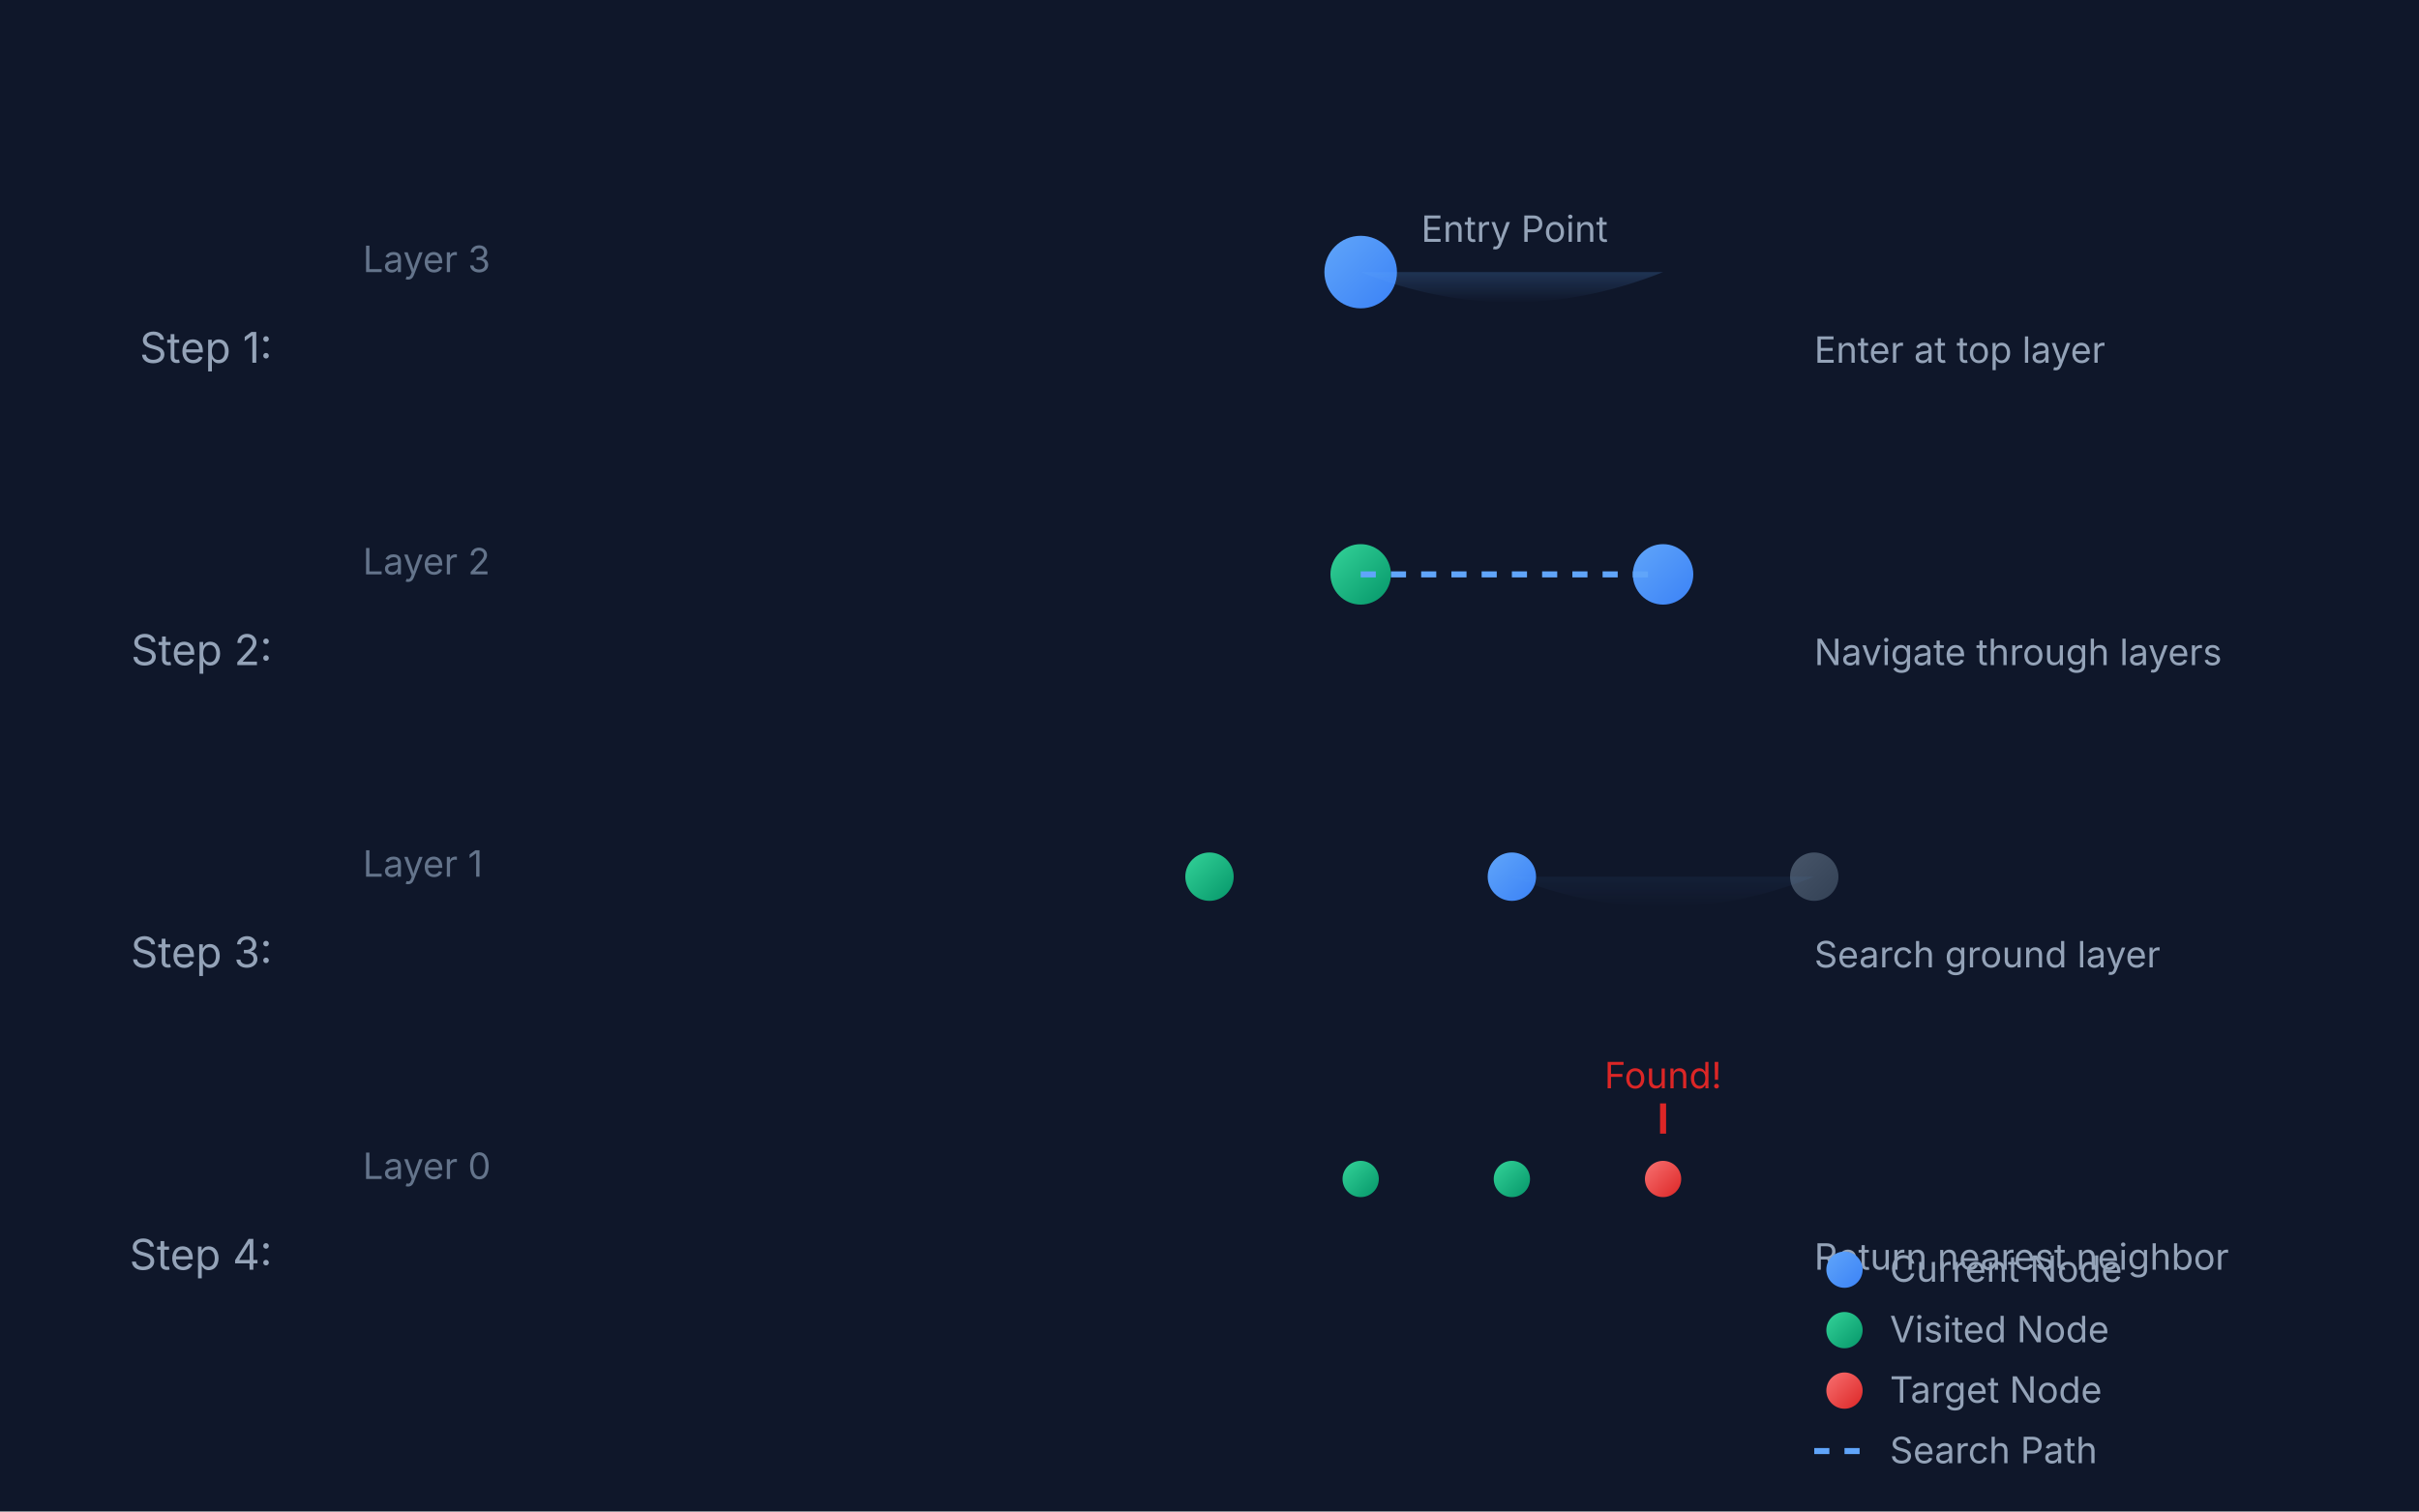
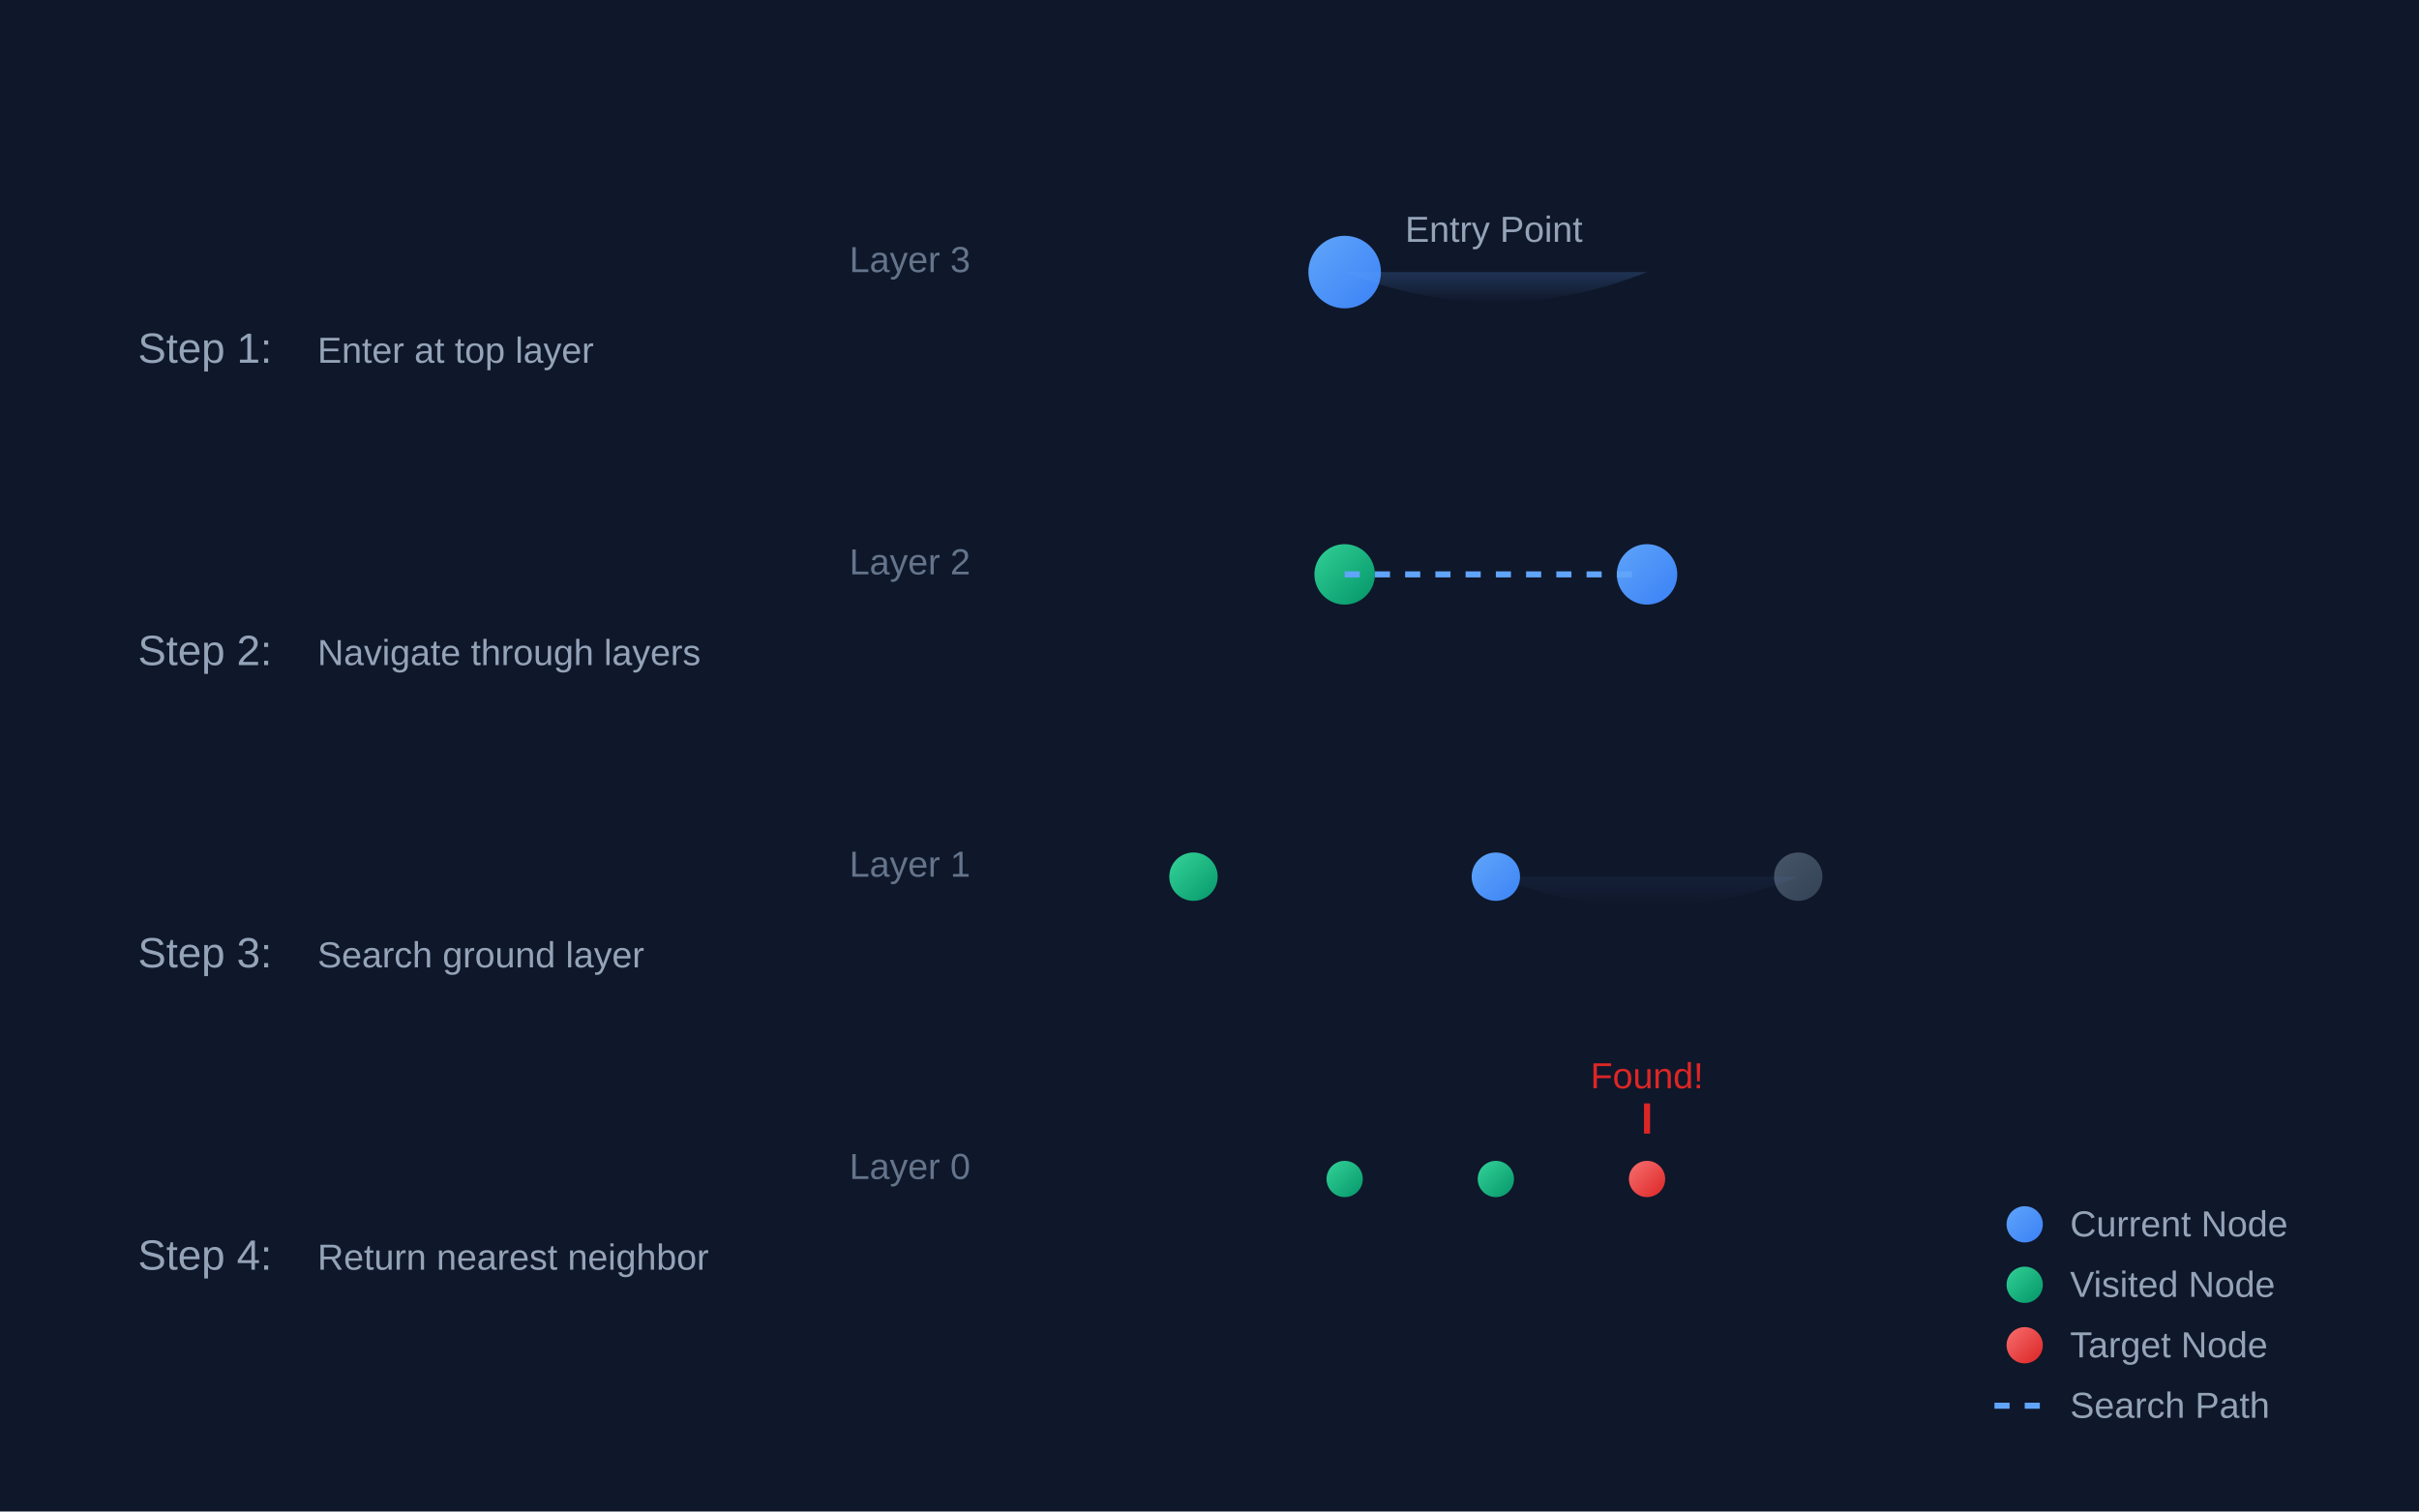
- <svg xmlns="http://www.w3.org/2000/svg" viewBox="0 0 800 500">
-   <rect width="800" height="500" fill="#0F172A" />
+ <svg xmlns="http://www.w3.org/2000/svg" id="Layer_1" version="1.1" viewBox="0 0 800 500">
  <defs>
-     <linearGradient id="nodeGradient" x1="0%" y1="0%" x2="100%" y2="100%">
-       <stop offset="0%" style="stop-color:#475569" />
-       <stop offset="100%" style="stop-color:#334155" />
-     </linearGradient>
-     <linearGradient id="activeNodeGradient" x1="0%" y1="0%" x2="100%" y2="100%">
-       <stop offset="0%" style="stop-color:#60A5FA" />
-       <stop offset="100%" style="stop-color:#3B82F6" />
-     </linearGradient>
-     <linearGradient id="visitedNodeGradient" x1="0%" y1="0%" x2="100%" y2="100%">
-       <stop offset="0%" style="stop-color:#34D399" />
-       <stop offset="100%" style="stop-color:#059669" />
-     </linearGradient>
-     <linearGradient id="targetNodeGradient" x1="0%" y1="0%" x2="100%" y2="100%">
-       <stop offset="0%" style="stop-color:#F87171" />
-       <stop offset="100%" style="stop-color:#DC2626" />
-     </linearGradient>
-     <linearGradient id="beamGradient" x1="0%" y1="0%" x2="0%" y2="100%">
-       <stop offset="0%" style="stop-color:#60A5FA;stop-opacity:0.2" />
-       <stop offset="100%" style="stop-color:#60A5FA;stop-opacity:0" />
+     <style>
+       .st0 {
+         fill: #dc2626;
+       }
+ 
+       .st0, .st1, .st2, .st3 {
+         font-family: ArialMT, Arial;
+       }
+ 
+       .st0, .st1, .st2, .st3, .st4 {
+         isolation: isolate;
+       }
+ 
+       .st0, .st1, .st3 {
+         font-size: 12px;
+       }
+ 
+       .st5 {
+         fill: url(#linear-gradient2);
+       }
+ 
+       .st6 {
+         fill: url(#linear-gradient1);
+       }
+ 
+       .st7 {
+         fill: url(#linear-gradient9);
+       }
+ 
+       .st8 {
+         fill: url(#linear-gradient3);
+       }
+ 
+       .st9 {
+         fill: url(#linear-gradient6);
+       }
+ 
+       .st10 {
+         fill: url(#linear-gradient8);
+       }
+ 
+       .st11 {
+         fill: url(#linear-gradient5);
+       }
+ 
+       .st12 {
+         fill: url(#linear-gradient4);
+       }
+ 
+       .st13, .st1, .st2 {
+         fill: #94a3b8;
+       }
+ 
+       .st13, .st14, .st15 {
+         stroke-width: 2px;
+       }
+ 
+       .st13, .st15 {
+         stroke: #60a5fa;
+         stroke-dasharray: 5 5;
+       }
+ 
+       .st16 {
+         fill: url(#linear-gradient13);
+       }
+ 
+       .st17 {
+         fill: url(#linear-gradient12);
+       }
+ 
+       .st18 {
+         fill: url(#linear-gradient11);
+       }
+ 
+       .st19 {
+         fill: url(#linear-gradient10);
+       }
+ 
+       .st20 {
+         fill: url(#linear-gradient);
+       }
+ 
+       .st21 {
+         fill: #0f172a;
+       }
+ 
+       .st2 {
+         font-size: 14px;
+       }
+ 
+       .st14 {
+         stroke: #dc2626;
+       }
+ 
+       .st3 {
+         fill: #64748b;
+       }
+ 
+       .st4 {
+         fill: url(#linear-gradient7);
+         opacity: .3;
+       }
+     </style>
+     <linearGradient id="linear-gradient" x1="89.9" y1="641" x2="90.9" y2="640" gradientTransform="translate(-1724 15461) scale(24 -24)" gradientUnits="userSpaceOnUse">
+       <stop offset="0" stop-color="#60a5fa" />
+       <stop offset="1" stop-color="#3b82f6" />
+     </linearGradient>
+     <linearGradient id="linear-gradient1" x1="93.5" y1="632.5" x2="93.5" y2="631.5" gradientTransform="translate(-8856 6415) scale(100 -10)" gradientUnits="userSpaceOnUse">
+       <stop offset="0" stop-color="#60a5fa" stop-opacity=".2" />
+       <stop offset="1" stop-color="#60a5fa" stop-opacity="0" />
+     </linearGradient>
+     <linearGradient id="linear-gradient2" x1="89" y1="639.8" x2="90" y2="638.8" gradientTransform="translate(-1346 12975) scale(20 -20)" gradientUnits="userSpaceOnUse">
+       <stop offset="0" stop-color="#34d399" />
+       <stop offset="1" stop-color="#059669" />
+     </linearGradient>
+     <linearGradient id="linear-gradient3" x1="89" y1="639.8" x2="90" y2="638.8" gradientTransform="translate(-1246 12975) scale(20 -20)" gradientUnits="userSpaceOnUse">
+       <stop offset="0" stop-color="#60a5fa" />
+       <stop offset="1" stop-color="#3b82f6" />
+     </linearGradient>
+     <linearGradient id="linear-gradient4" x1="87.8" y1="637.9" x2="88.8" y2="636.9" gradientTransform="translate(-1018 10489) scale(16 -16)" gradientUnits="userSpaceOnUse">
+       <stop offset="0" stop-color="#34d399" />
+       <stop offset="1" stop-color="#059669" />
+     </linearGradient>
+     <linearGradient id="linear-gradient5" x1="87.8" y1="637.9" x2="88.8" y2="636.9" gradientTransform="translate(-918 10489) scale(16 -16)" gradientUnits="userSpaceOnUse">
+       <stop offset="0" stop-color="#60a5fa" />
+       <stop offset="1" stop-color="#3b82f6" />
+     </linearGradient>
+     <linearGradient id="linear-gradient6" x1="87.8" y1="637.9" x2="88.8" y2="636.9" gradientTransform="translate(-818 10489) scale(16 -16)" gradientUnits="userSpaceOnUse">
+       <stop offset="0" stop-color="#475569" />
+       <stop offset="1" stop-color="#334155" />
+     </linearGradient>
+     <linearGradient id="linear-gradient7" x1="93.5" y1="632.5" x2="93.5" y2="631.5" gradientTransform="translate(-8806 6615) scale(100 -10)" gradientUnits="userSpaceOnUse">
+       <stop offset="0" stop-color="#60a5fa" stop-opacity=".2" />
+       <stop offset="1" stop-color="#60a5fa" stop-opacity="0" />
+     </linearGradient>
+     <linearGradient id="linear-gradient8" x1="85.7" y1="634.9" x2="86.7" y2="633.9" gradientTransform="translate(-590 8003) scale(12 -12)" gradientUnits="userSpaceOnUse">
+       <stop offset="0" stop-color="#34d399" />
+       <stop offset="1" stop-color="#059669" />
+     </linearGradient>
+     <linearGradient id="linear-gradient9" x1="85.7" y1="634.9" x2="86.7" y2="633.9" gradientTransform="translate(-540 8003) scale(12 -12)" gradientUnits="userSpaceOnUse">
+       <stop offset="0" stop-color="#34d399" />
+       <stop offset="1" stop-color="#059669" />
+     </linearGradient>
+     <linearGradient id="linear-gradient10" x1="85.7" y1="634.9" x2="86.7" y2="633.9" gradientTransform="translate(-490 8003) scale(12 -12)" gradientUnits="userSpaceOnUse">
+       <stop offset="0" stop-color="#f87171" />
+       <stop offset="1" stop-color="#dc2626" />
+     </linearGradient>
+     <linearGradient id="linear-gradient11" x1="91.1" y1="636.2" x2="92.1" y2="635.2" gradientTransform="translate(-430 8033) scale(12 -12)" gradientUnits="userSpaceOnUse">
+       <stop offset="0" stop-color="#60a5fa" />
+       <stop offset="1" stop-color="#3b82f6" />
+     </linearGradient>
+     <linearGradient id="linear-gradient12" x1="91.1" y1="636.2" x2="92.1" y2="635.2" gradientTransform="translate(-430 8053) scale(12 -12)" gradientUnits="userSpaceOnUse">
+       <stop offset="0" stop-color="#34d399" />
+       <stop offset="1" stop-color="#059669" />
+     </linearGradient>
+     <linearGradient id="linear-gradient13" x1="91.1" y1="636.2" x2="92.1" y2="635.2" gradientTransform="translate(-430 8073) scale(12 -12)" gradientUnits="userSpaceOnUse">
+       <stop offset="0" stop-color="#f87171" />
+       <stop offset="1" stop-color="#dc2626" />
    </linearGradient>
  </defs>
-   <g font-family="Inter, Arial" font-size="14" fill="#94A3B8" text-anchor="end">
-     <text x="90" y="120">Step 1:</text>
-     <text x="90" y="220">Step 2:</text>
-     <text x="90" y="320">Step 3:</text>
-     <text x="90" y="420">Step 4:</text>
-   </g>
-   <g font-family="Inter, Arial" font-size="12" fill="#64748B">
-     <text x="120" y="90">Layer 3</text>
-     <text x="120" y="190">Layer 2</text>
-     <text x="120" y="290">Layer 1</text>
-     <text x="120" y="390">Layer 0</text>
-   </g>
-   <g>
-     <g transform="translate(150,50)">
-       <circle cx="300" cy="40" r="12" fill="url(#activeNodeGradient)">
-         <animate attributeName="r" values="12;14;12" dur="2s" repeatCount="indefinite" />
+   <rect class="st21" width="800" height="500" />
+   <g>
+     <text class="st2" transform="translate(45.6 120)">
+       <tspan x="0" y="0">Step 1:</tspan>
+     </text>
+     <text class="st2" transform="translate(45.6 220)">
+       <tspan x="0" y="0">Step 2:</tspan>
+     </text>
+     <text class="st2" transform="translate(45.6 320)">
+       <tspan x="0" y="0">Step 3:</tspan>
+     </text>
+     <text class="st2" transform="translate(45.6 420)">
+       <tspan x="0" y="0">Step 4:</tspan>
+     </text>
+   </g>
+   <g>
+     <text class="st3" transform="translate(280.9 90)">
+       <tspan x="0" y="0">Layer 3</tspan>
+     </text>
+     <text class="st3" transform="translate(280.9 190)">
+       <tspan x="0" y="0">Layer 2</tspan>
+     </text>
+     <text class="st3" transform="translate(280.9 290)">
+       <tspan x="0" y="0">Layer 1</tspan>
+     </text>
+     <text class="st3" transform="translate(280.9 390)">
+       <tspan x="0" y="0">Layer 0</tspan>
+     </text>
+   </g>
+   <g>
+     <g>
+       <circle class="st20" cx="444.7" cy="90" r="12">
+         <animate accumulate="none" additive="replace" attributeName="r" calcMode="linear" dur="2s" fill="remove" repeatCount="indefinite" restart="always" values="12;14;12" />
      </circle>
-       <text x="320" y="30" font-family="Inter, Arial" font-size="12" fill="#94A3B8">Entry Point</text>
-       <path d="M300,40 Q350,60 400,40" fill="url(#beamGradient)">
-         <animate attributeName="opacity" values="0;0.3;0" dur="2s" repeatCount="indefinite" />
+       <text class="st1" transform="translate(464.7 80)">
+         <tspan x="0" y="0">Entry Point</tspan>
+       </text>
+       <path class="st6" d="M444.7,90c33.3,13.3,66.7,13.3,100,0">
+         <animate accumulate="none" additive="replace" attributeName="opacity" calcMode="linear" dur="2s" fill="remove" repeatCount="indefinite" restart="always" values="0;0.3;0" />
      </path>
    </g>
-     <g transform="translate(150,150)">
-       <circle cx="300" cy="40" r="10" fill="url(#visitedNodeGradient)" />
-       <circle cx="400" cy="40" r="10" fill="url(#activeNodeGradient)">
-         <animate attributeName="r" values="10;12;10" dur="2s" repeatCount="indefinite" />
+     <g>
+       <circle class="st5" cx="444.7" cy="190" r="10" />
+       <circle class="st8" cx="544.7" cy="190" r="10">
+         <animate accumulate="none" additive="replace" attributeName="r" calcMode="linear" dur="2s" fill="remove" repeatCount="indefinite" restart="always" values="10;12;10" />
      </circle>
-       <path d="M300,40 L400,40" stroke="#60A5FA" stroke-width="2" stroke-dasharray="5,5">
-         <animate attributeName="stroke-dashoffset" values="10;0" dur="1s" repeatCount="indefinite" />
+       <path class="st15" d="M444.7,190h100">
+         <animate accumulate="none" additive="replace" attributeName="stroke-dashoffset" calcMode="linear" dur="1s" fill="remove" repeatCount="indefinite" restart="always" values="10;0" />
      </path>
    </g>
-     <g transform="translate(150,250)">
-       <circle cx="250" cy="40" r="8" fill="url(#visitedNodeGradient)" />
-       <circle cx="350" cy="40" r="8" fill="url(#activeNodeGradient)" />
-       <circle cx="450" cy="40" r="8" fill="url(#nodeGradient)" />
-       <path d="M350,40 Q400,60 450,40" fill="url(#beamGradient)" opacity="0.3" />
-     </g>
-     <g transform="translate(150,350)">
-       <circle cx="300" cy="40" r="6" fill="url(#visitedNodeGradient)" />
-       <circle cx="350" cy="40" r="6" fill="url(#visitedNodeGradient)" />
-       <circle cx="400" cy="40" r="6" fill="url(#targetNodeGradient)">
-         <animate attributeName="r" values="6;8;6" dur="1s" repeatCount="indefinite" />
+     <g>
+       <circle class="st12" cx="394.7" cy="290" r="8" />
+       <circle class="st11" cx="494.7" cy="290" r="8" />
+       <circle class="st9" cx="594.7" cy="290" r="8" />
+       <path class="st4" d="M494.7,290c33.3,13.3,66.7,13.3,100,0" />
+     </g>
+     <g>
+       <circle class="st10" cx="444.7" cy="390" r="6" />
+       <circle class="st7" cx="494.7" cy="390" r="6" />
+       <circle class="st19" cx="544.7" cy="390" r="6">
+         <animate accumulate="none" additive="replace" attributeName="r" calcMode="linear" dur="1s" fill="remove" repeatCount="indefinite" restart="always" values="6;8;6" />
      </circle>
-       <path d="M400,25 L400,15" stroke="#DC2626" stroke-width="2">
-         <animate attributeName="opacity" values="0;1;0" dur="2s" repeatCount="indefinite" />
+       <path class="st14" d="M544.7,375v-10">
+         <animate accumulate="none" additive="replace" attributeName="opacity" calcMode="linear" dur="2s" fill="remove" repeatCount="indefinite" restart="always" values="0;1;0" />
      </path>
-       <text x="400" y="10" text-anchor="middle" font-family="Inter, Arial" font-size="12" fill="#DC2626">Found!</text>
-     </g>
-   </g>
-   <g transform="translate(600,50)" font-family="Inter, Arial" font-size="12" fill="#94A3B8">
-     <text y="70">Enter at top layer</text>
-     <text y="170">Navigate through layers</text>
-     <text y="270">Search ground layer</text>
-     <text y="370">Return nearest neighbor</text>
-   </g>
-   <g transform="translate(600,420)" font-family="Inter, Arial" font-size="12" fill="#94A3B8">
-     <circle cx="10" cy="0" r="6" fill="url(#activeNodeGradient)" />
-     <text x="25" y="4">Current Node</text>
-     <circle cx="10" cy="20" r="6" fill="url(#visitedNodeGradient)" />
-     <text x="25" y="24">Visited Node</text>
-     <circle cx="10" cy="40" r="6" fill="url(#targetNodeGradient)" />
-     <text x="25" y="44">Target Node</text>
-     <path d="M0,60 L20,60" stroke="#60A5FA" stroke-width="2" stroke-dasharray="5,5" />
-     <text x="25" y="64">Search Path</text>
+       <text class="st0" transform="translate(526 360)">
+         <tspan x="0" y="0">Found!</tspan>
+       </text>
+     </g>
+   </g>
+   <g>
+     <text class="st1" transform="translate(105 120)">
+       <tspan x="0" y="0">Enter at top layer</tspan>
+     </text>
+     <text class="st1" transform="translate(105 220)">
+       <tspan x="0" y="0">Navigate through layers</tspan>
+     </text>
+     <text class="st1" transform="translate(105 320)">
+       <tspan x="0" y="0">Search ground layer</tspan>
+     </text>
+     <text class="st1" transform="translate(105 420)">
+       <tspan x="0" y="0">Return nearest neighbor</tspan>
+     </text>
+   </g>
+   <g>
+     <circle class="st18" cx="669.6" cy="405" r="6" />
+     <text class="st1" transform="translate(684.6 409)">
+       <tspan x="0" y="0">Current Node</tspan>
+     </text>
+     <circle class="st17" cx="669.6" cy="425" r="6" />
+     <text class="st1" transform="translate(684.6 429)">
+       <tspan x="0" y="0">Visited Node</tspan>
+     </text>
+     <circle class="st16" cx="669.6" cy="445" r="6" />
+     <text class="st1" transform="translate(684.6 449)">
+       <tspan x="0" y="0">Target Node</tspan>
+     </text>
+     <path class="st13" d="M659.6,465h20" />
+     <text class="st1" transform="translate(684.6 469)">
+       <tspan x="0" y="0">Search Path</tspan>
+     </text>
  </g>
</svg>
